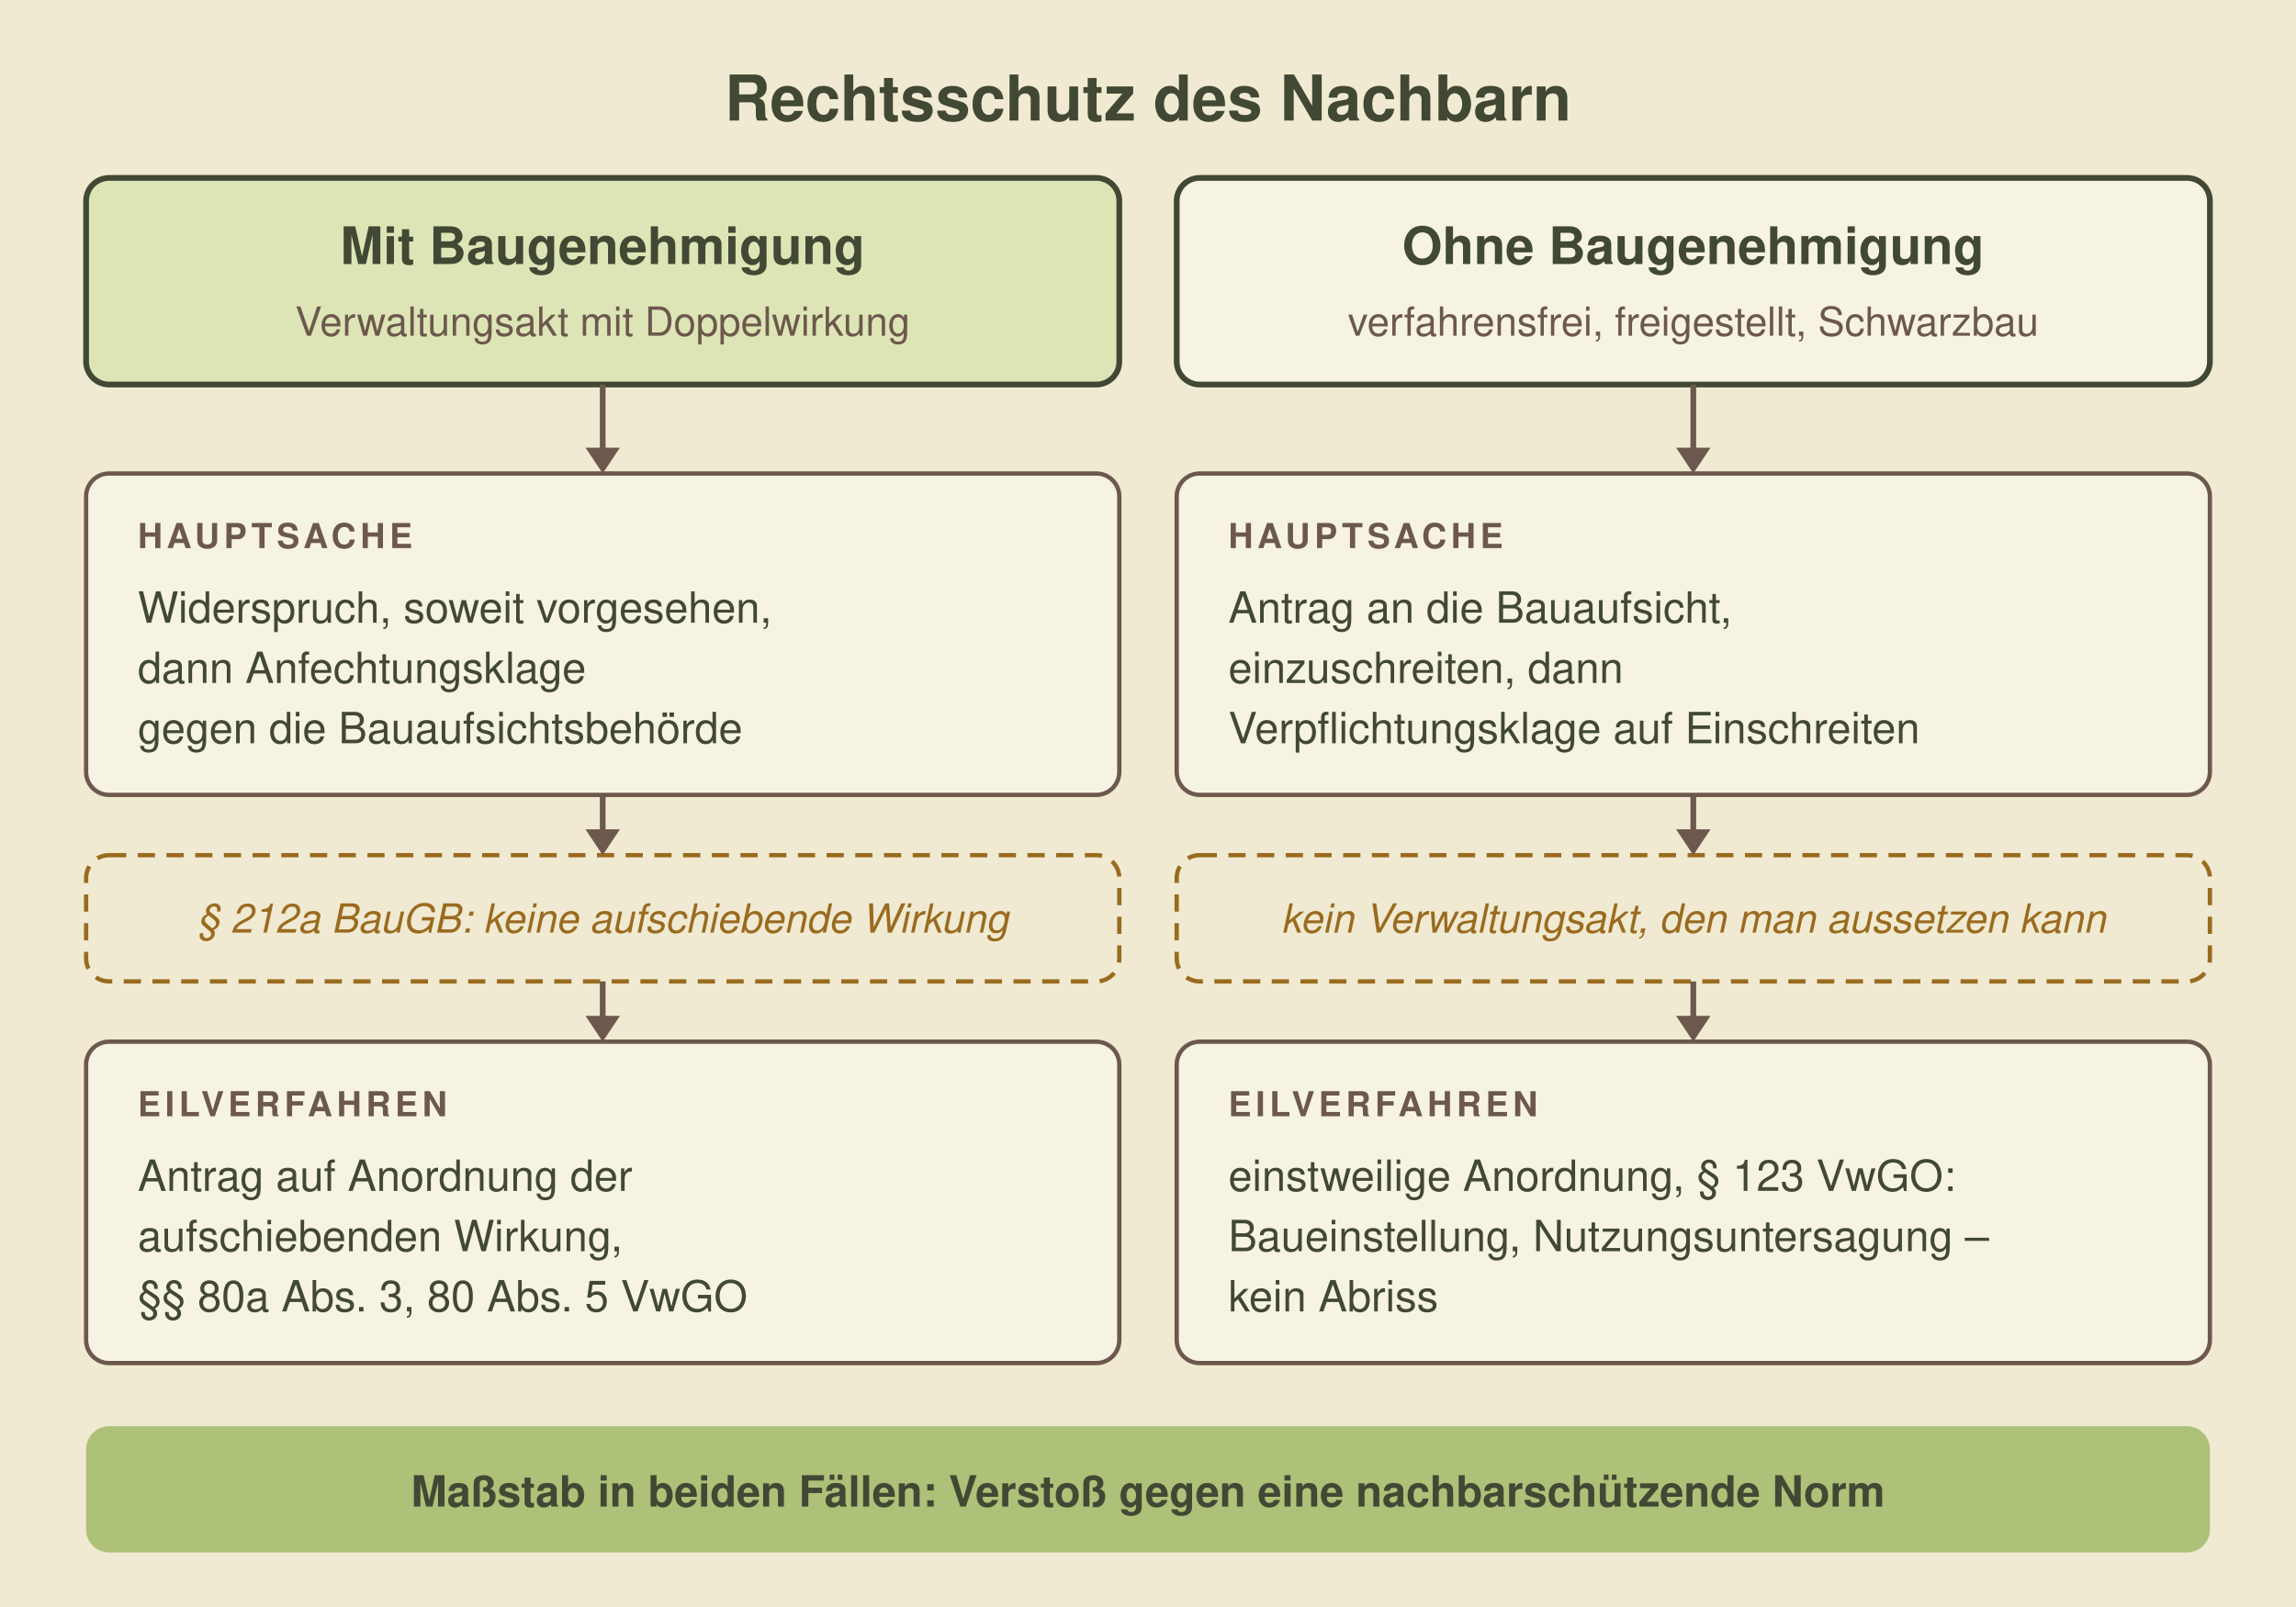
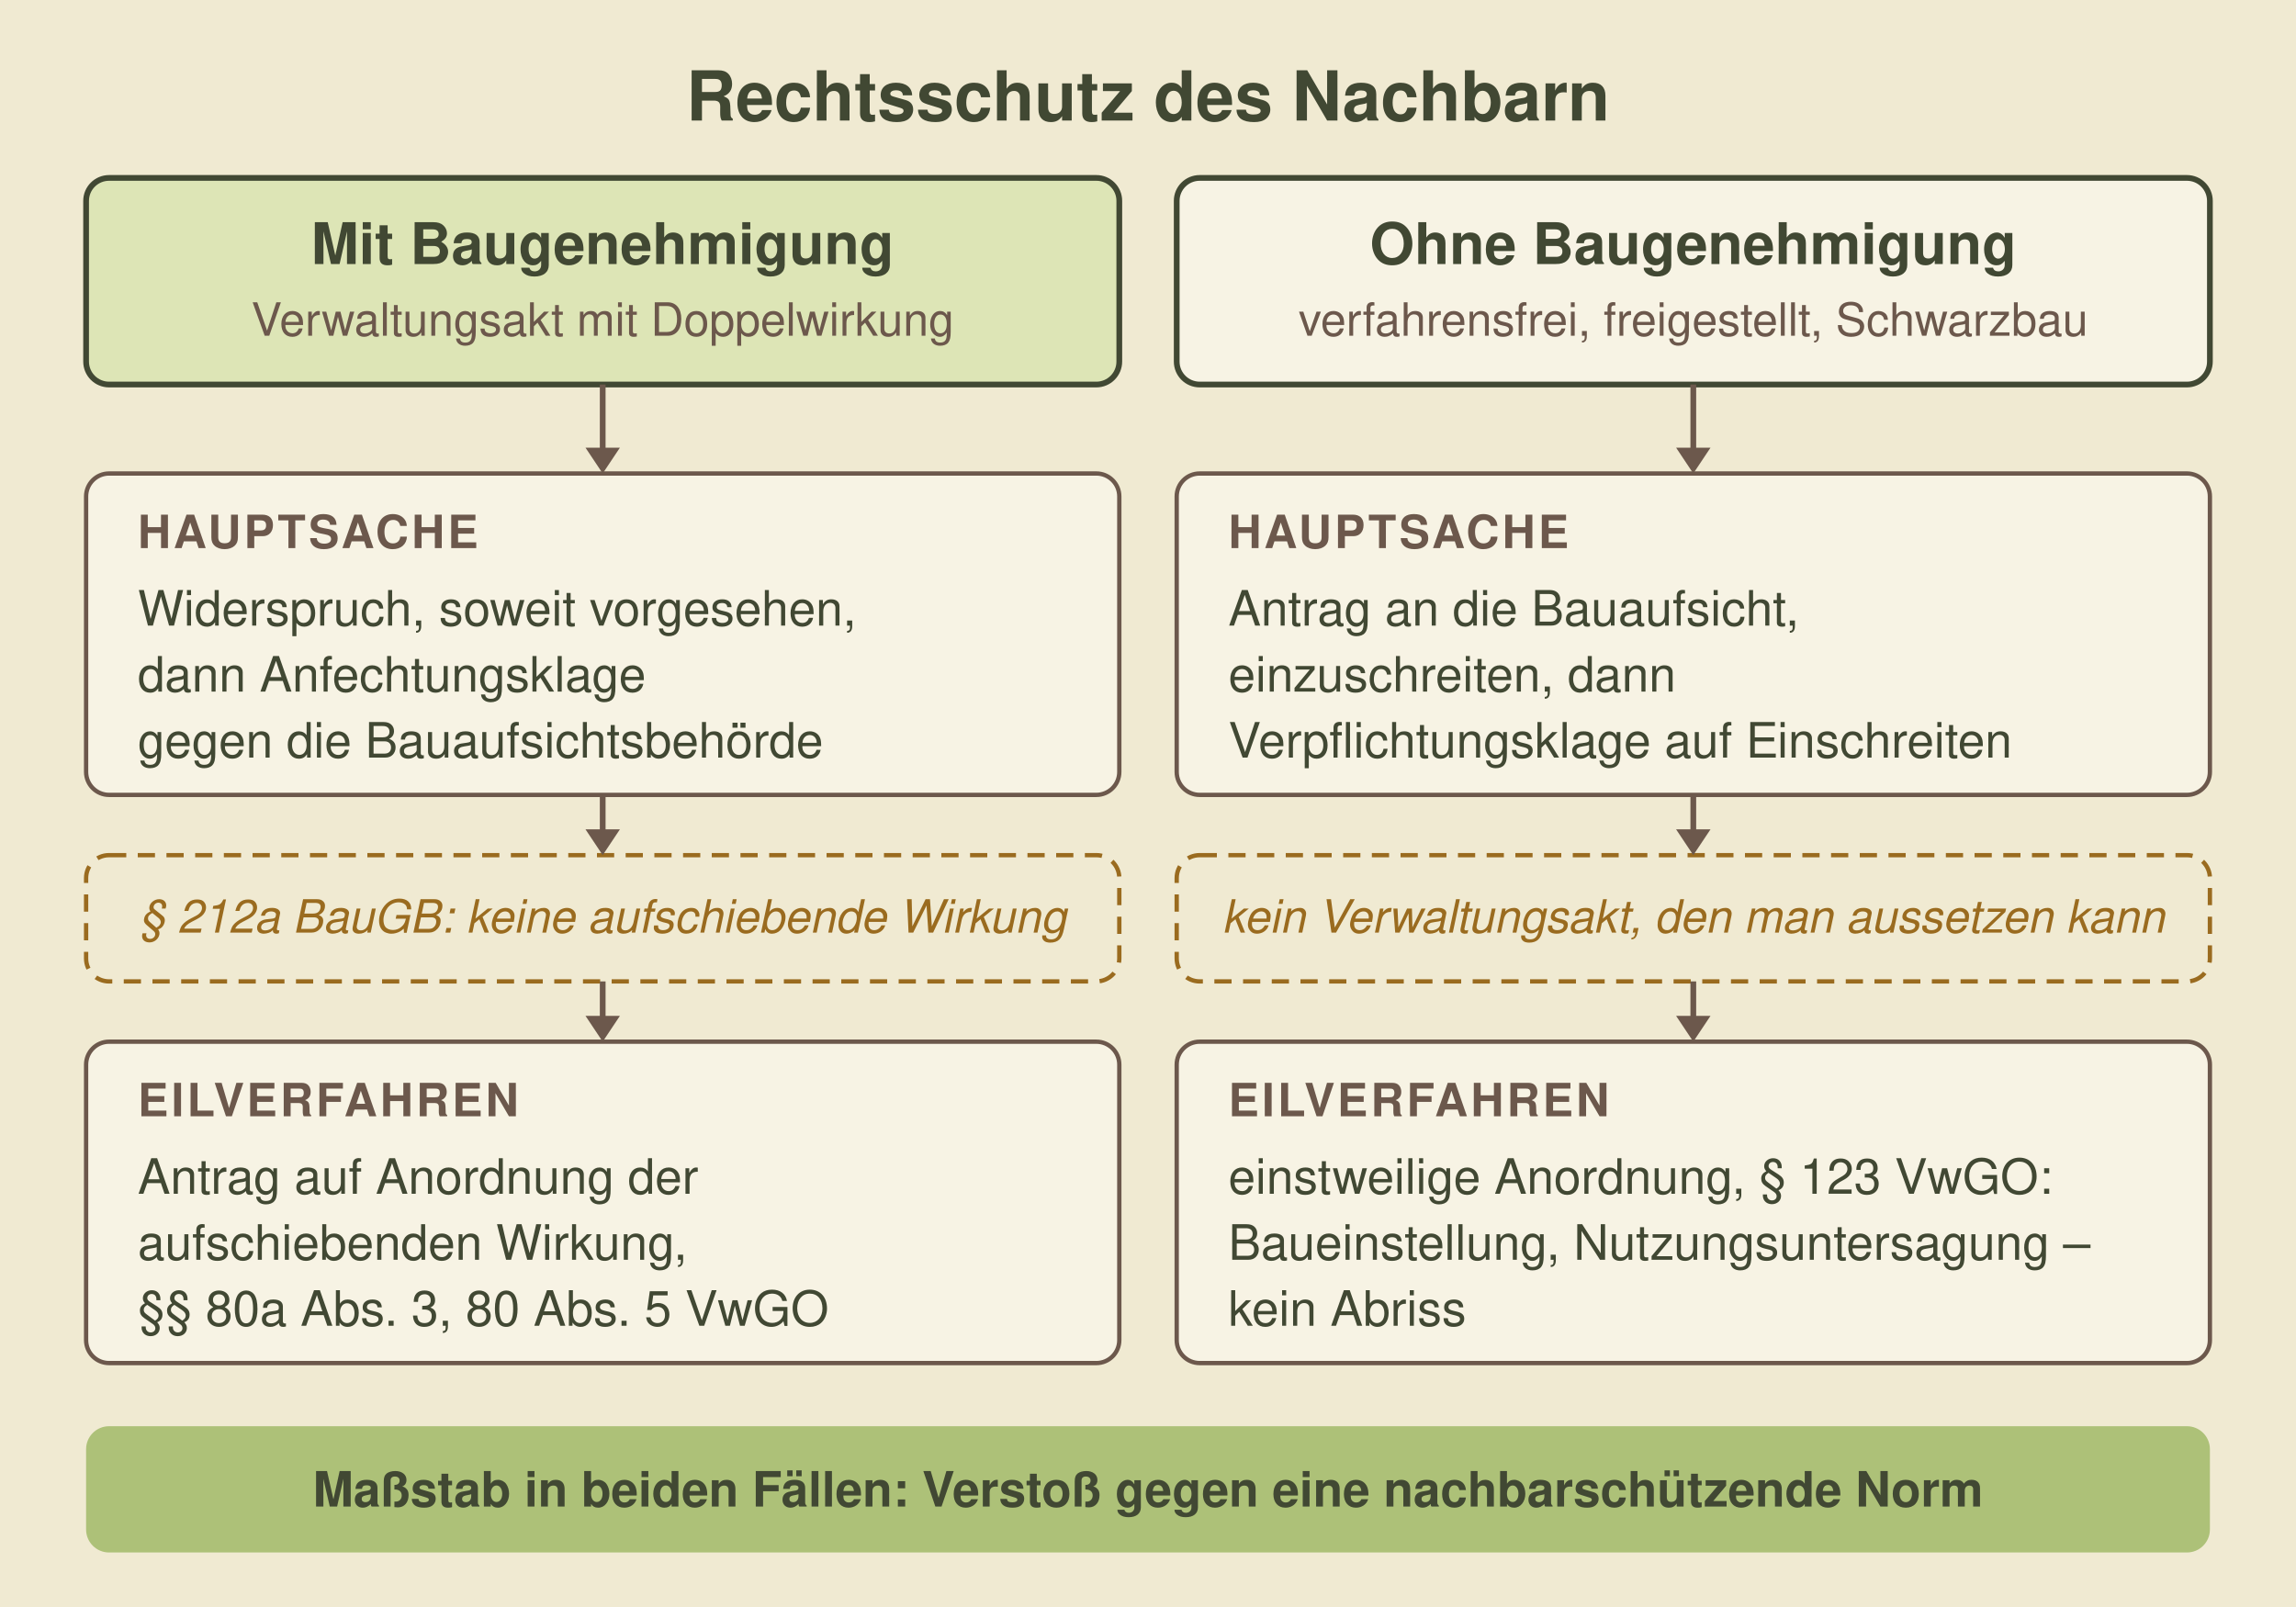
<svg xmlns="http://www.w3.org/2000/svg" viewBox="0 0 800 560" font-family="Helvetica, Arial, sans-serif">
  <rect x="0" y="0" width="800" height="560" fill="#f0ead2" />
-   <text x="400" y="42" font-size="22" font-weight="bold" text-anchor="middle" fill="#414833">Rechtsschutz des Nachbarn</text>
+   <text x="400" y="42" font-size="24" font-weight="bold" text-anchor="middle" fill="#414833">Rechtsschutz des Nachbarn</text>
  <rect x="30" y="62" width="360" height="72" rx="8" fill="#dde5b6" stroke="#414833" stroke-width="2" />
-   <text x="210" y="92" font-size="18" font-weight="bold" text-anchor="middle" fill="#414833">Mit Baugenehmigung</text>
-   <text x="210" y="117" font-size="14" text-anchor="middle" fill="#6c584c">Verwaltungsakt mit Doppelwirkung</text>
+   <text x="210" y="92" font-size="20" font-weight="bold" text-anchor="middle" fill="#414833">Mit Baugenehmigung</text>
+   <text x="210" y="117" font-size="16" text-anchor="middle" fill="#6c584c">Verwaltungsakt mit Doppelwirkung</text>
  <rect x="410" y="62" width="360" height="72" rx="8" fill="#f7f3e4" stroke="#414833" stroke-width="2" />
-   <text x="590" y="92" font-size="18" font-weight="bold" text-anchor="middle" fill="#414833">Ohne Baugenehmigung</text>
-   <text x="590" y="117" font-size="14" text-anchor="middle" fill="#6c584c">verfahrensfrei, freigestellt, Schwarzbau</text>
+   <text x="590" y="92" font-size="20" font-weight="bold" text-anchor="middle" fill="#414833">Ohne Baugenehmigung</text>
+   <text x="590" y="117" font-size="16" text-anchor="middle" fill="#6c584c">verfahrensfrei, freigestellt, Schwarzbau</text>
  <rect x="30" y="165" width="360" height="112" rx="8" fill="#f7f3e4" stroke="#6c584c" stroke-width="1.5" />
-   <text x="48" y="191" font-size="12" font-weight="bold" letter-spacing="1.5" fill="#6c584c">HAUPTSACHE</text>
-   <text x="48" y="217" font-size="15" fill="#414833">Widerspruch, soweit vorgesehen,</text>
-   <text x="48" y="238" font-size="15" fill="#414833">dann Anfechtungsklage</text>
-   <text x="48" y="259" font-size="15" fill="#414833">gegen die Bauaufsichtsbehörde</text>
+   <text x="48" y="191" font-size="16" font-weight="bold" letter-spacing="1" fill="#6c584c">HAUPTSACHE</text>
+   <text x="48" y="218" font-size="17" fill="#414833">Widerspruch, soweit vorgesehen,</text>
+   <text x="48" y="241" font-size="17" fill="#414833">dann Anfechtungsklage</text>
+   <text x="48" y="264" font-size="17" fill="#414833">gegen die Bauaufsichtsbehörde</text>
  <rect x="410" y="165" width="360" height="112" rx="8" fill="#f7f3e4" stroke="#6c584c" stroke-width="1.5" />
-   <text x="428" y="191" font-size="12" font-weight="bold" letter-spacing="1.5" fill="#6c584c">HAUPTSACHE</text>
-   <text x="428" y="217" font-size="15" fill="#414833">Antrag an die Bauaufsicht,</text>
-   <text x="428" y="238" font-size="15" fill="#414833">einzuschreiten, dann</text>
-   <text x="428" y="259" font-size="15" fill="#414833">Verpflichtungsklage auf Einschreiten</text>
+   <text x="428" y="191" font-size="16" font-weight="bold" letter-spacing="1" fill="#6c584c">HAUPTSACHE</text>
+   <text x="428" y="218" font-size="17" fill="#414833">Antrag an die Bauaufsicht,</text>
+   <text x="428" y="241" font-size="17" fill="#414833">einzuschreiten, dann</text>
+   <text x="428" y="264" font-size="17" fill="#414833">Verpflichtungsklage auf Einschreiten</text>
  <rect x="30" y="298" width="360" height="44" rx="8" fill="#f0ead2" stroke="#9a6b1f" stroke-width="1.5" stroke-dasharray="6 4" />
-   <text x="210" y="325" font-size="14" font-style="italic" text-anchor="middle" fill="#9a6b1f">§ 212a BauGB: keine aufschiebende Wirkung</text>
+   <text x="210" y="325" font-size="16" font-style="italic" text-anchor="middle" fill="#9a6b1f">§ 212a BauGB: keine aufschiebende Wirkung</text>
  <rect x="410" y="298" width="360" height="44" rx="8" fill="#f0ead2" stroke="#9a6b1f" stroke-width="1.5" stroke-dasharray="6 4" />
-   <text x="590" y="325" font-size="14" font-style="italic" text-anchor="middle" fill="#9a6b1f">kein Verwaltungsakt, den man aussetzen kann</text>
+   <text x="590" y="325" font-size="16" font-style="italic" text-anchor="middle" fill="#9a6b1f">kein Verwaltungsakt, den man aussetzen kann</text>
  <rect x="30" y="363" width="360" height="112" rx="8" fill="#f7f3e4" stroke="#6c584c" stroke-width="1.5" />
-   <text x="48" y="389" font-size="12" font-weight="bold" letter-spacing="1.5" fill="#6c584c">EILVERFAHREN</text>
-   <text x="48" y="415" font-size="15" fill="#414833">Antrag auf Anordnung der</text>
-   <text x="48" y="436" font-size="15" fill="#414833">aufschiebenden Wirkung,</text>
-   <text x="48" y="457" font-size="15" fill="#414833">§§ 80a Abs. 3, 80 Abs. 5 VwGO</text>
+   <text x="48" y="389" font-size="16" font-weight="bold" letter-spacing="1" fill="#6c584c">EILVERFAHREN</text>
+   <text x="48" y="416" font-size="17" fill="#414833">Antrag auf Anordnung der</text>
+   <text x="48" y="439" font-size="17" fill="#414833">aufschiebenden Wirkung,</text>
+   <text x="48" y="462" font-size="17" fill="#414833">§§ 80a Abs. 3, 80 Abs. 5 VwGO</text>
  <rect x="410" y="363" width="360" height="112" rx="8" fill="#f7f3e4" stroke="#6c584c" stroke-width="1.5" />
-   <text x="428" y="389" font-size="12" font-weight="bold" letter-spacing="1.5" fill="#6c584c">EILVERFAHREN</text>
-   <text x="428" y="415" font-size="15" fill="#414833">einstweilige Anordnung, § 123 VwGO:</text>
-   <text x="428" y="436" font-size="15" fill="#414833">Baueinstellung, Nutzungsuntersagung –</text>
-   <text x="428" y="457" font-size="15" fill="#414833">kein Abriss</text>
+   <text x="428" y="389" font-size="16" font-weight="bold" letter-spacing="1" fill="#6c584c">EILVERFAHREN</text>
+   <text x="428" y="416" font-size="17" fill="#414833">einstweilige Anordnung, § 123 VwGO:</text>
+   <text x="428" y="439" font-size="17" fill="#414833">Baueinstellung, Nutzungsuntersagung –</text>
+   <text x="428" y="462" font-size="17" fill="#414833">kein Abriss</text>
  <line x1="210" y1="134" x2="210" y2="157" stroke="#6c584c" stroke-width="2" />
  <polygon points="204,156 216,156 210,165" fill="#6c584c" />
  <line x1="210" y1="277" x2="210" y2="290" stroke="#6c584c" stroke-width="2" />
  <polygon points="204,289 216,289 210,298" fill="#6c584c" />
  <line x1="210" y1="342" x2="210" y2="355" stroke="#6c584c" stroke-width="2" />
  <polygon points="204,354 216,354 210,363" fill="#6c584c" />
  <line x1="590" y1="134" x2="590" y2="157" stroke="#6c584c" stroke-width="2" />
  <polygon points="584,156 596,156 590,165" fill="#6c584c" />
  <line x1="590" y1="277" x2="590" y2="290" stroke="#6c584c" stroke-width="2" />
  <polygon points="584,289 596,289 590,298" fill="#6c584c" />
  <line x1="590" y1="342" x2="590" y2="355" stroke="#6c584c" stroke-width="2" />
  <polygon points="584,354 596,354 590,363" fill="#6c584c" />
  <rect x="30" y="497" width="740" height="44" rx="8" fill="#adc178" />
-   <text x="400" y="525" font-size="15" font-weight="bold" text-anchor="middle" fill="#414833">Maßstab in beiden Fällen: Verstoß gegen eine nachbarschützende Norm</text>
+   <text x="400" y="525" font-size="17" font-weight="bold" text-anchor="middle" fill="#414833">Maßstab in beiden Fällen: Verstoß gegen eine nachbarschützende Norm</text>
</svg>
